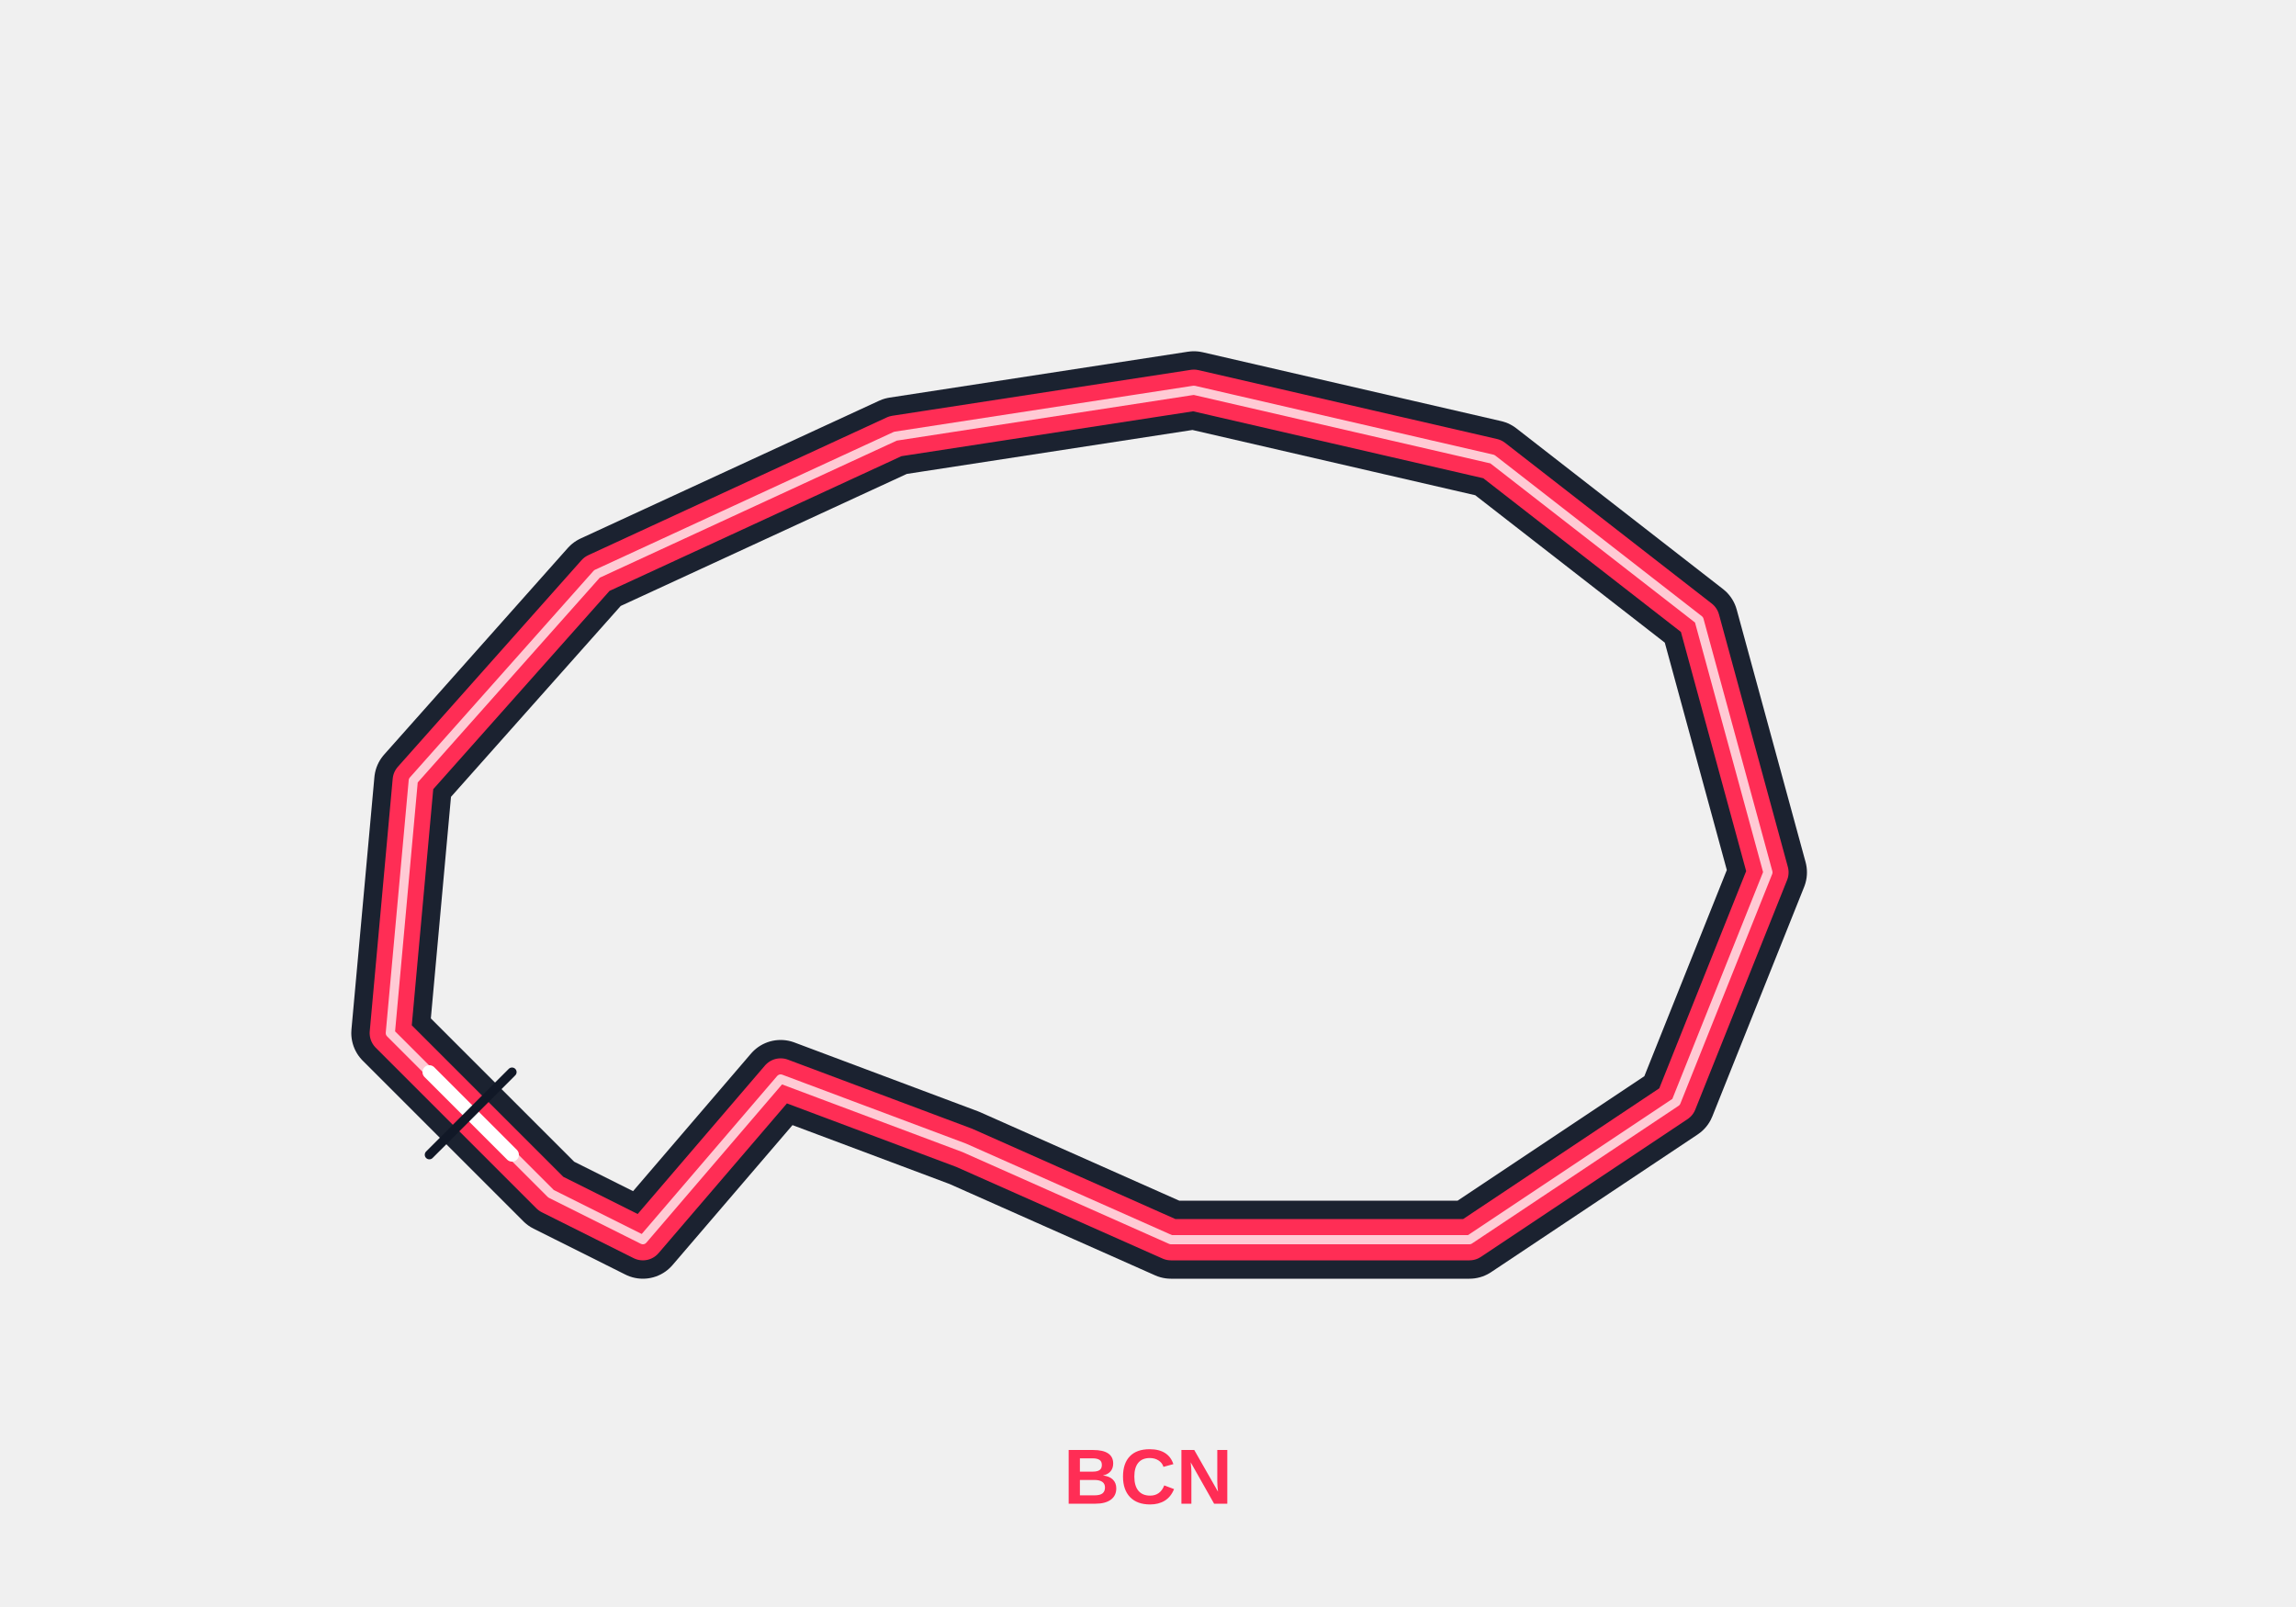
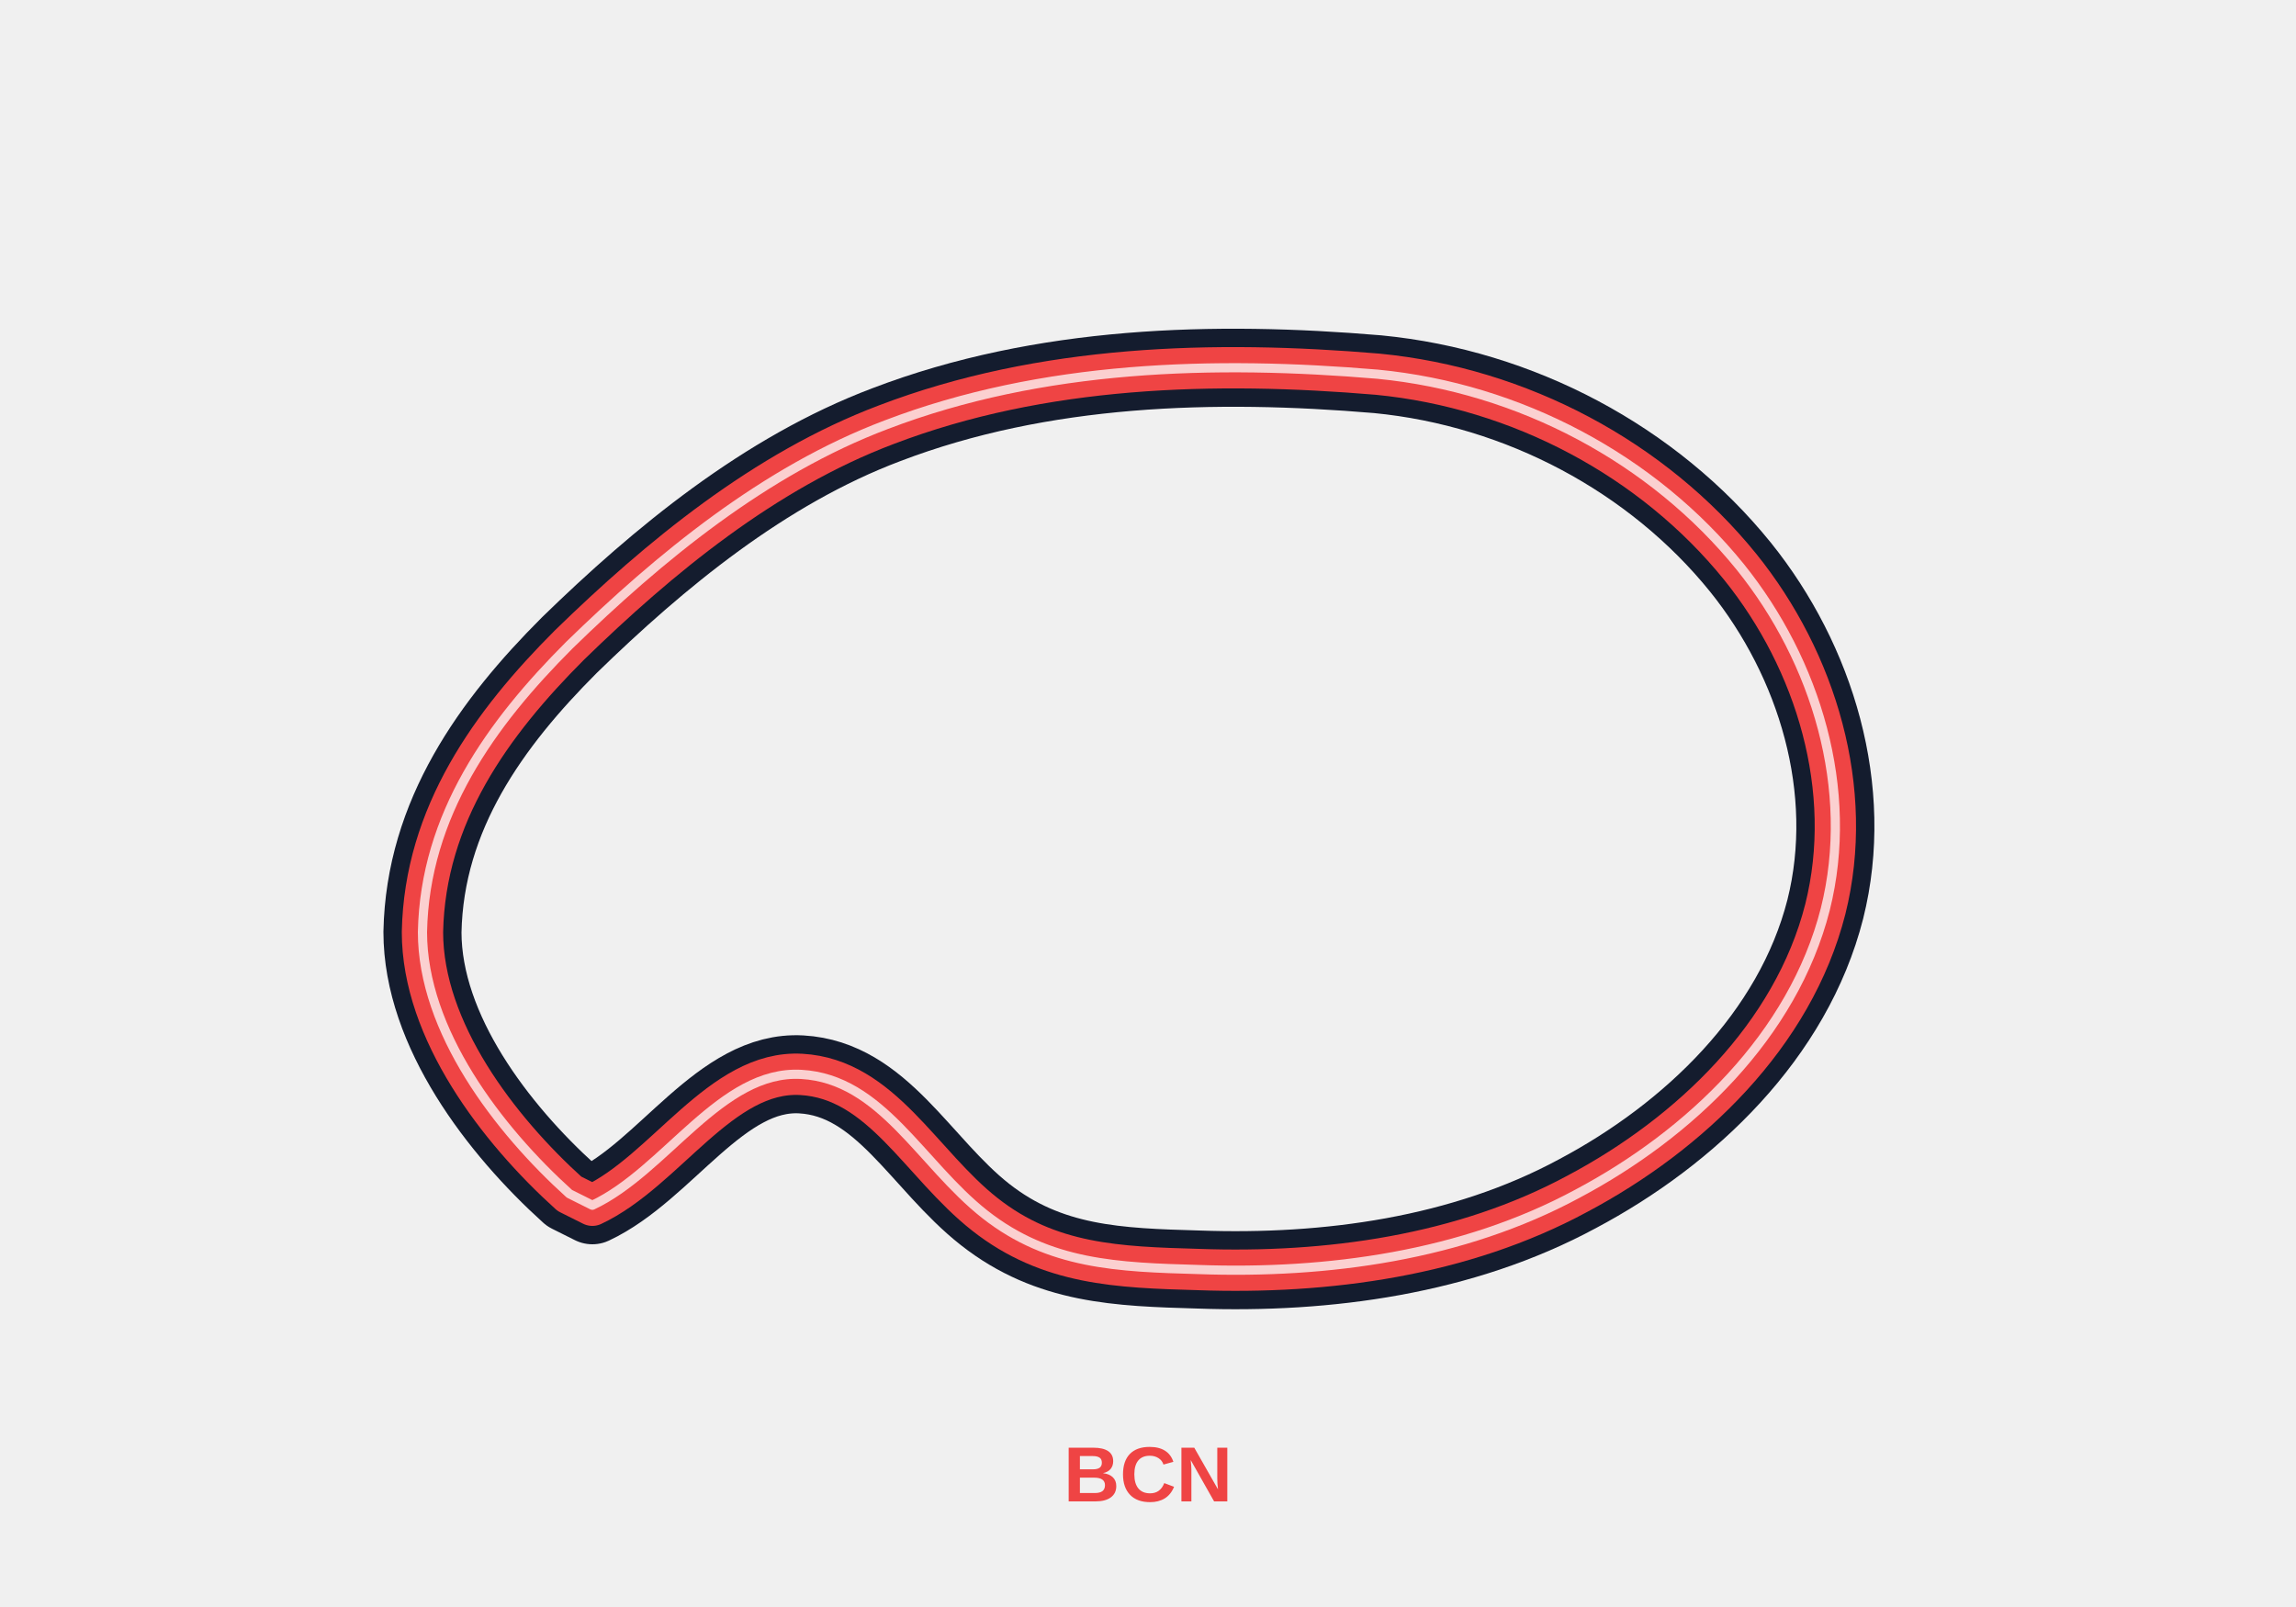
- <svg xmlns="http://www.w3.org/2000/svg" viewBox="0 0 1000 700" aria-label="BCN track outline">
+ <svg xmlns="http://www.w3.org/2000/svg" viewBox="0 0 1000 700" aria-label="BCN track layout">
  <rect width="1000" height="700" fill="transparent" />
-   <path d="M 240 520 L 170 450 L 180 340 L 260 250 L 390 190 L 520 170 L 650 200 L 740 270 L 770 380 L 730 480 L 640 540 L 510 540 L 420 500 L 340 470 L 280 540 Z" fill="none" stroke="#111827" stroke-width="34" stroke-linejoin="round" stroke-linecap="round" opacity="0.95" />
-   <path d="M 240 520 L 170 450 L 180 340 L 260 250 L 390 190 L 520 170 L 650 200 L 740 270 L 770 380 L 730 480 L 640 540 L 510 540 L 420 500 L 340 470 L 280 540 Z" fill="none" stroke="#ff2d55" stroke-width="18" stroke-linejoin="round" stroke-linecap="round" opacity="1" />
-   <path d="M 240 520 L 170 450 L 180 340 L 260 250 L 390 190 L 520 170 L 650 200 L 740 270 L 770 380 L 730 480 L 640 540 L 510 540 L 420 500 L 340 470 L 280 540 Z" fill="none" stroke="#ffffff" stroke-width="4" stroke-linejoin="round" stroke-linecap="round" opacity="0.75" />
-   <line x1="187.0" y1="467.0" x2="223.0" y2="503.0" stroke="#ffffff" stroke-width="6" stroke-linecap="round" opacity="1" />
-   <line x1="187.0" y1="503.0" x2="223.0" y2="467.0" stroke="#111827" stroke-width="4" stroke-linecap="round" opacity="1" />
-   <text x="500" y="655" text-anchor="middle" font-family="Arial, Helvetica, sans-serif" font-size="34" font-weight="700" fill="#ff2d55">BCN</text>
+   <path d="M248,520 C217,492 184,449 184,406 C185,355 214,315 248,281 C287,243 333,205 386,185 C454,159 529,157 600,163 C662,169 720,200 758,247 C791,288 808,344 795,396 C781,451 736,494 687,520 C637,547 578,555 522,553 C487,552 457,551 429,529 C401,507 384,470 349,468 C314,466 290,510 258,525 Z" fill="none" stroke="#0f172a" stroke-width="34" stroke-linejoin="round" stroke-linecap="round" opacity="0.98" />
+   <path d="M248,520 C217,492 184,449 184,406 C185,355 214,315 248,281 C287,243 333,205 386,185 C454,159 529,157 600,163 C662,169 720,200 758,247 C791,288 808,344 795,396 C781,451 736,494 687,520 C637,547 578,555 522,553 C487,552 457,551 429,529 C401,507 384,470 349,468 C314,466 290,510 258,525 Z" fill="none" stroke="#ef4444" stroke-width="18" stroke-linejoin="round" stroke-linecap="round" opacity="1" />
+   <path d="M248,520 C217,492 184,449 184,406 C185,355 214,315 248,281 C287,243 333,205 386,185 C454,159 529,157 600,163 C662,169 720,200 758,247 C791,288 808,344 795,396 C781,451 736,494 687,520 C637,547 578,555 522,553 C487,552 457,551 429,529 C401,507 384,470 349,468 C314,466 290,510 258,525 Z" fill="none" stroke="#ffffff" stroke-width="4" stroke-linejoin="round" stroke-linecap="round" opacity="0.75" />
+   <text x="500" y="654" text-anchor="middle" font-family="Arial, Helvetica, sans-serif" font-size="34" font-weight="700" fill="#ef4444">BCN</text>
</svg>
